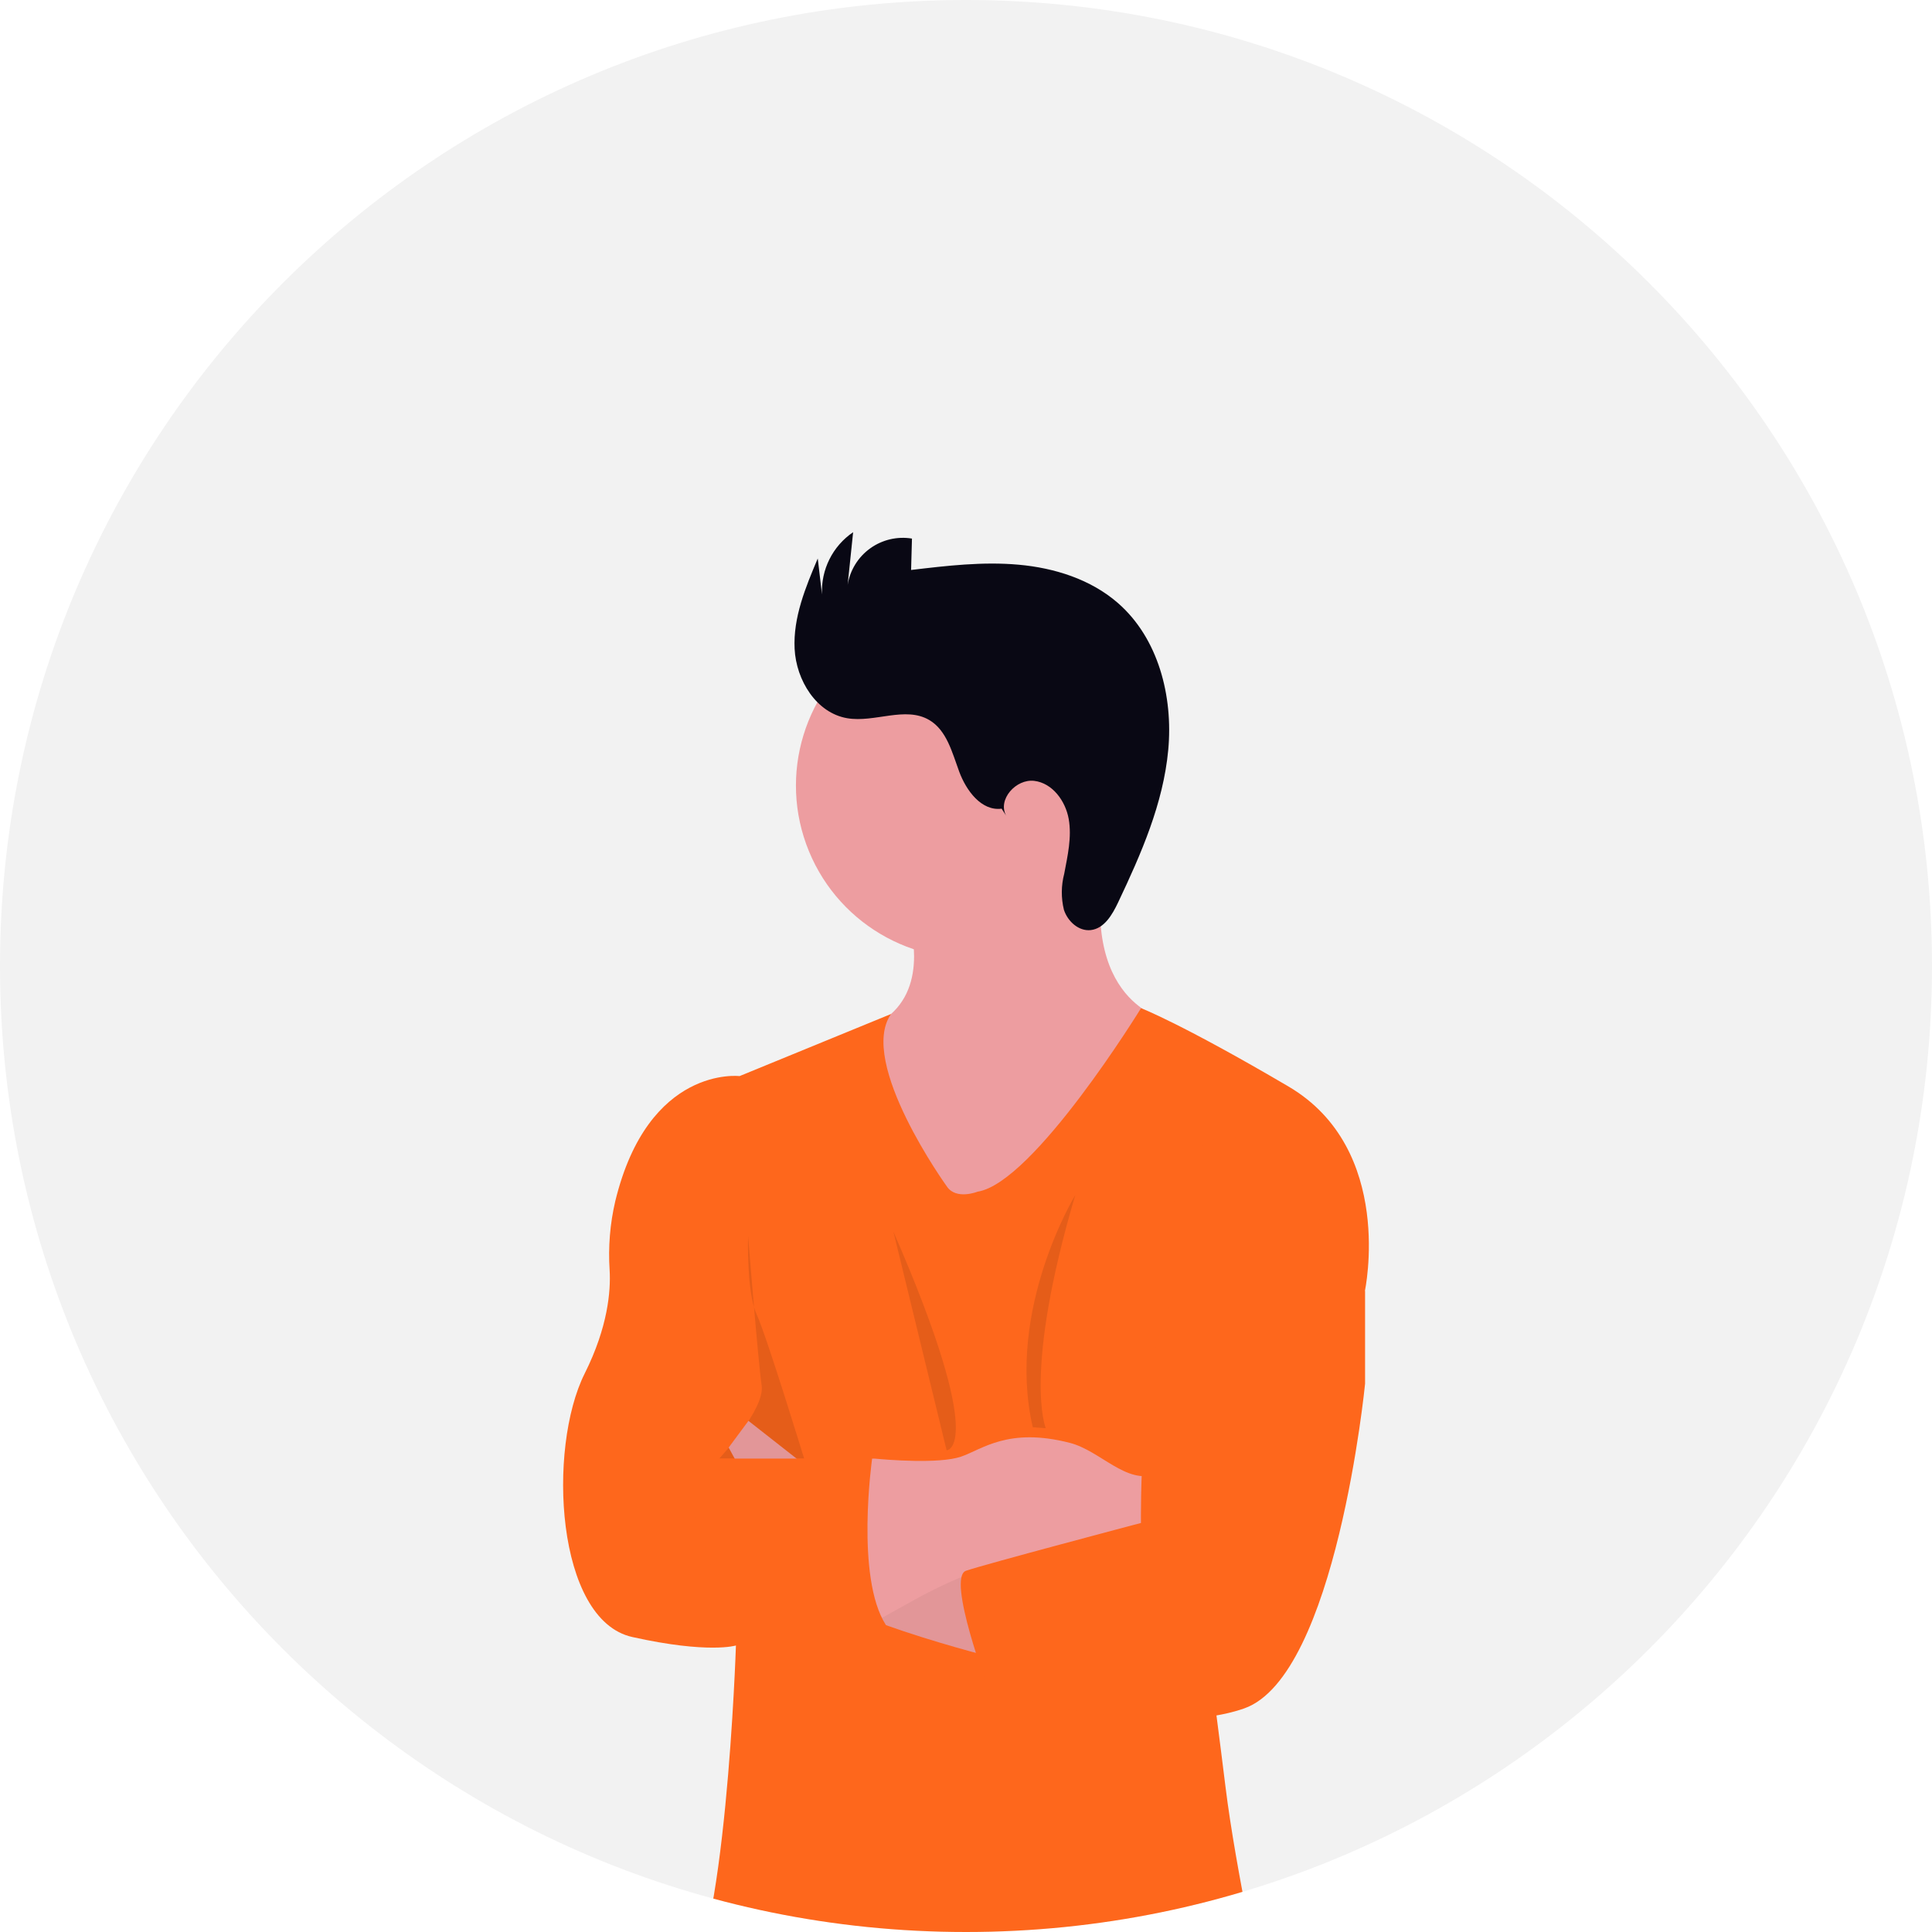
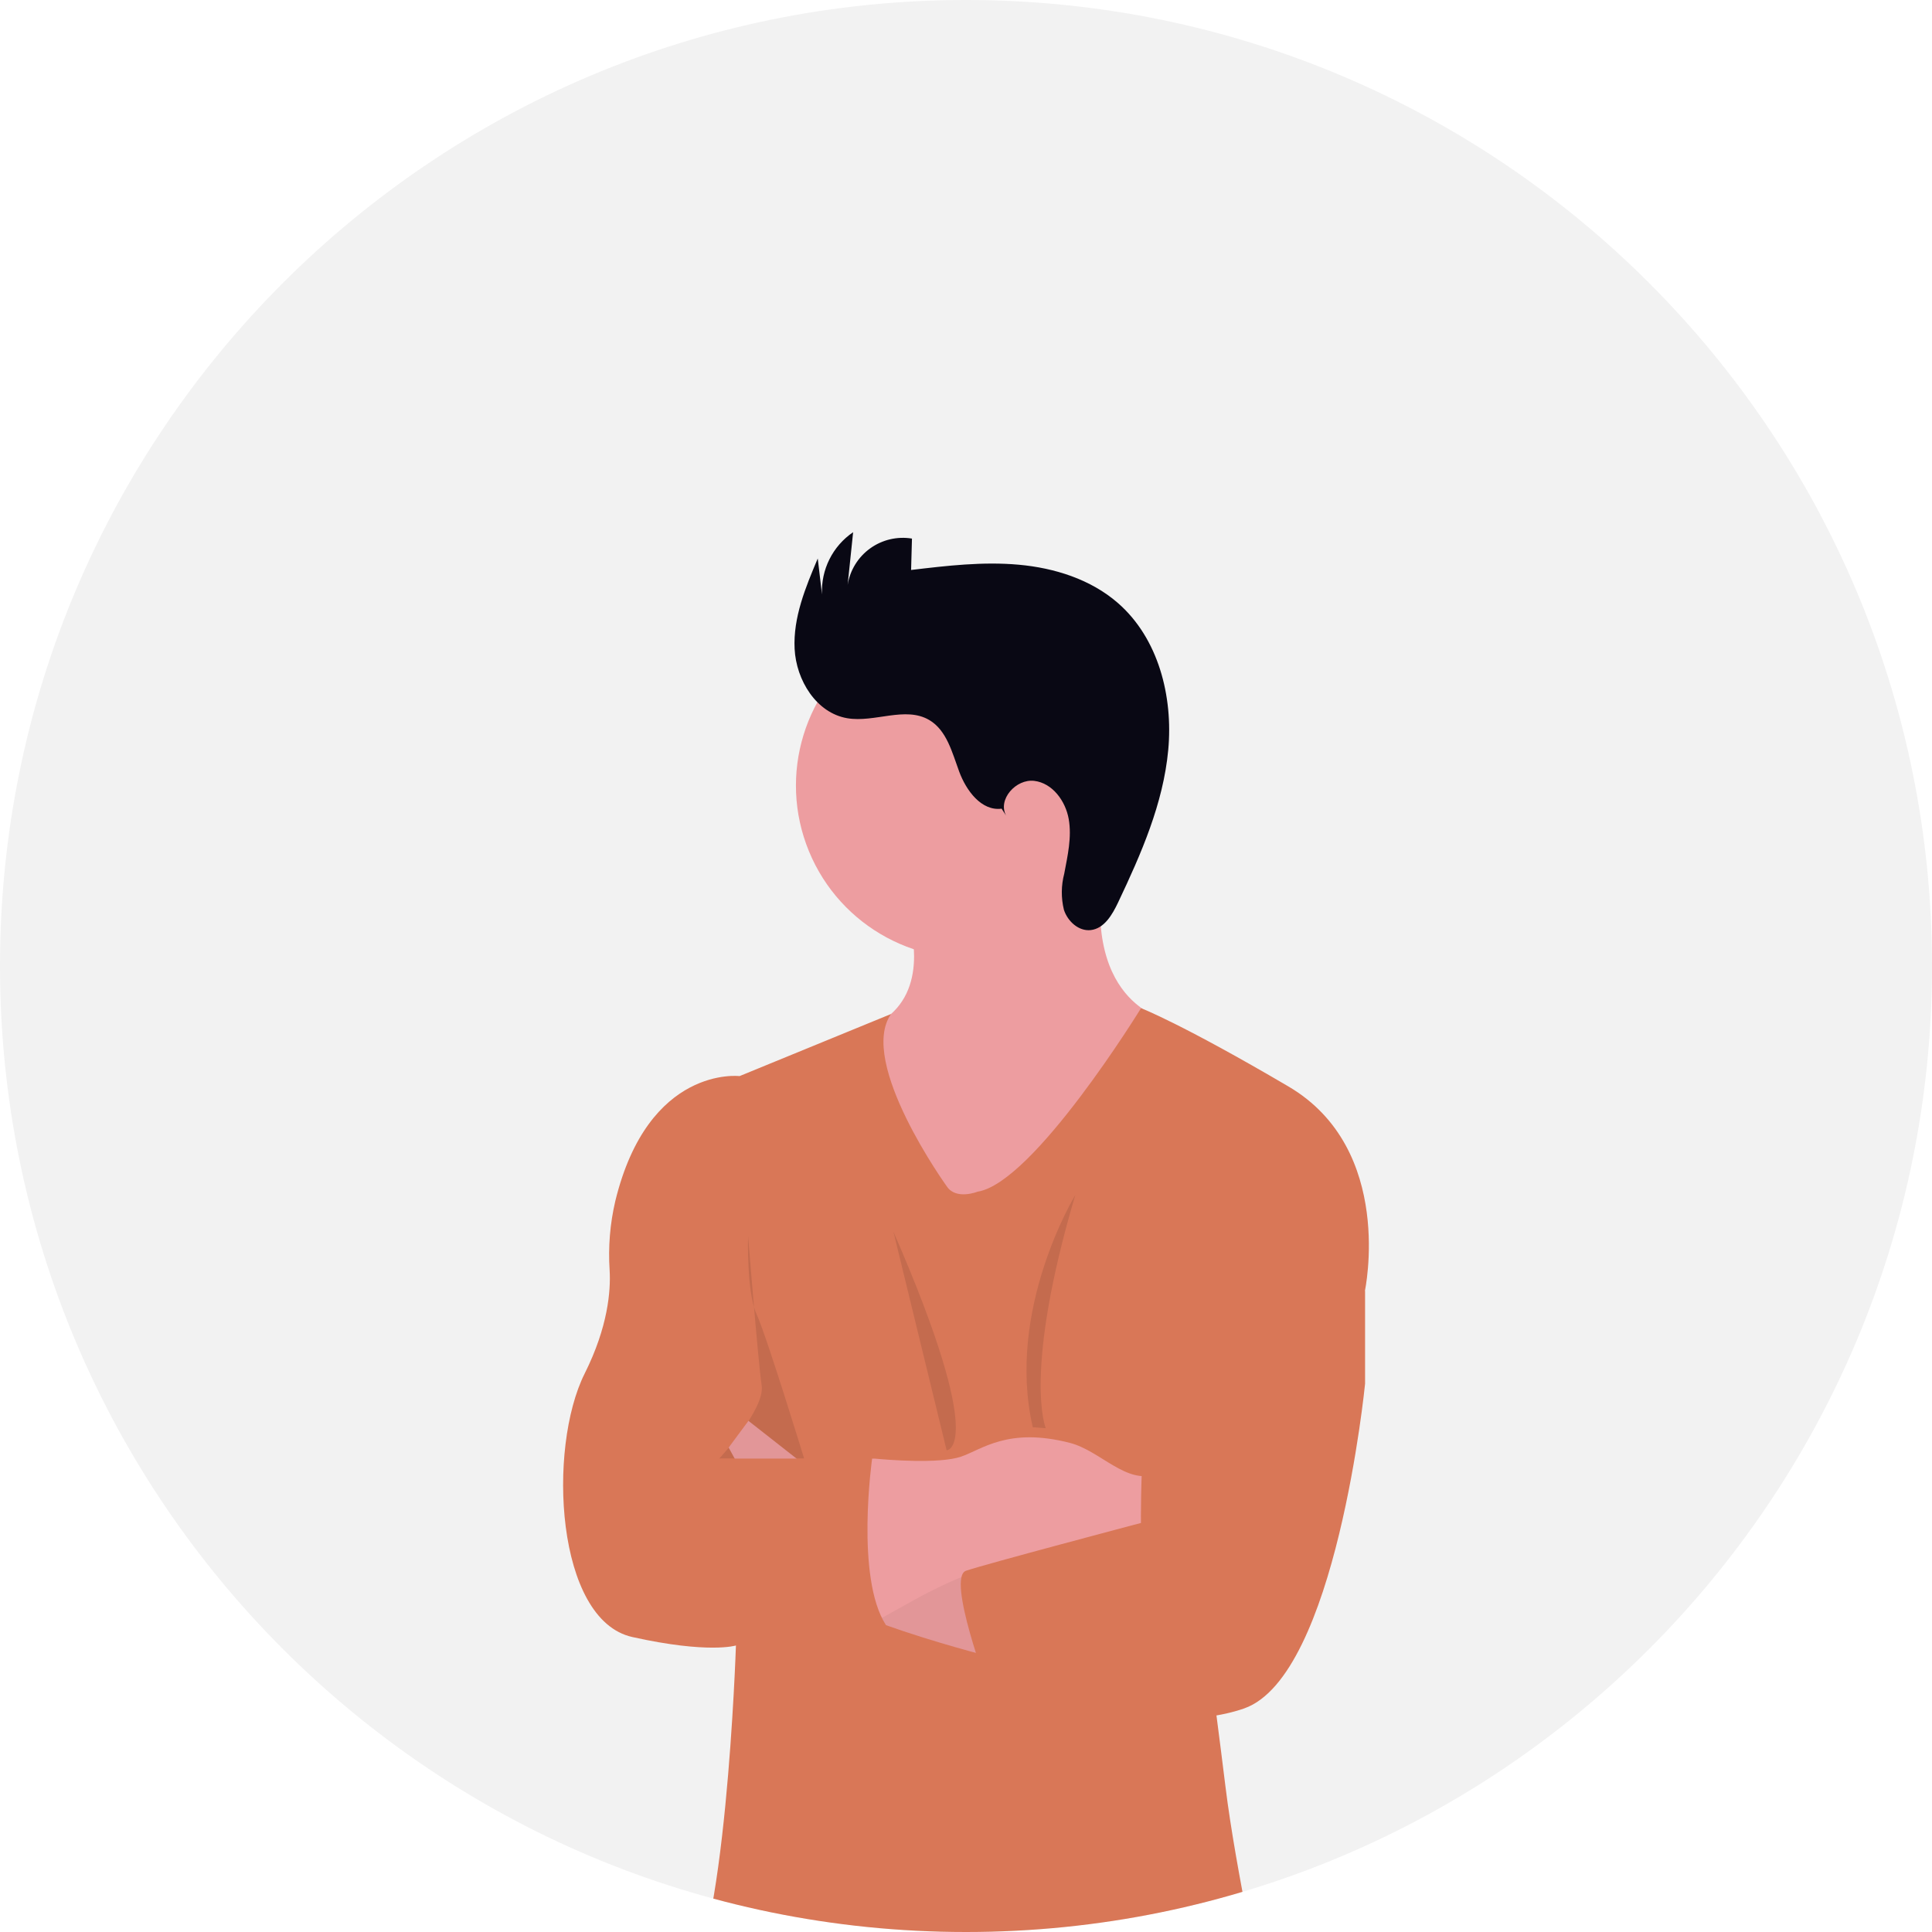
<svg xmlns="http://www.w3.org/2000/svg" width="640" height="640" viewBox="0 0 640 640" role="img" artist="Katerina Limpitsouni" source="https://undraw.co/">
  <defs>
    <clipPath id="a-92">
      <circle cx="320" cy="320" r="320" transform="translate(980 239)" fill="none" stroke="#707070" stroke-width="1" />
    </clipPath>
  </defs>
  <g transform="translate(-33 100)">
    <circle cx="320" cy="320" r="320" transform="translate(33 -100)" fill="#f2f2f2" />
    <g transform="translate(-947 -339)" clip-path="url(#a-92)">
      <g transform="translate(-433.976 85.328)">
        <path d="M1058.619,314.491l-6.877,33.775-33.668,56.586-41.521-17.734S920.135,328,955.587,319.553a31.091,31.091,0,0,0,11.772-5.245c6.968-5.245,9.149-12.885,9.149-20.356,0-12.336-5.764-24.229-5.764-24.229l72.627-22.872a116,116,0,0,0-5.215,29.429c-.549,19.823,6.8,29.52,12.824,34.171a22.021,22.021,0,0,0,7.64,4.041Z" transform="translate(740.266 176.516)" fill="#ed9da0" />
        <path d="M1054.149,260.58a57.181,57.181,0,1,1-16.72-40.665A57.425,57.425,0,0,1,1054.149,260.58Z" transform="translate(737.859 153.576)" fill="#ed9da0" />
-         <path d="M1016.181,348.1s-29.7-41.17-18.511-57.165l-50.182,20.57s-30.207-3.66-41.17,41.414a77.964,77.964,0,0,0-1.876,22.872c.4,6.8-.518,18.771-8.264,34.247-12.4,24.778-9.576,81.639,15.767,87.28s34.339,2.806,34.339,2.806-3.37,103.047-18.008,114.864S965.588,624,965.588,624s44.891,2.257,67.976,5.627,87.829-11.817,87.829-11.817-9.576-43.366-12.946-70.95-11.268-86.335-11.268-86.335l57.44-77.766s10.125-47.01-25.342-67.839S1080.482,289,1080.482,289s-35.589,57.943-54.161,60.794C1026.321,349.794,1019.261,352.631,1016.181,348.1Z" transform="translate(711.48 198.637)" fill="#fe671c" />
+         <path d="M1016.181,348.1s-29.7-41.17-18.511-57.165l-50.182,20.57s-30.207-3.66-41.17,41.414a77.964,77.964,0,0,0-1.876,22.872c.4,6.8-.518,18.771-8.264,34.247-12.4,24.778-9.576,81.639,15.767,87.28s34.339,2.806,34.339,2.806-3.37,103.047-18.008,114.864S965.588,624,965.588,624s44.891,2.257,67.976,5.627,87.829-11.817,87.829-11.817-9.576-43.366-12.946-70.95-11.268-86.335-11.268-86.335l57.44-77.766s10.125-47.01-25.342-67.839S1080.482,289,1080.482,289s-35.589,57.943-54.161,60.794C1026.321,349.794,1019.261,352.631,1016.181,348.1Z" transform="translate(711.48 198.637)" fill="#d97757" />
        <path d="M932.516,338.47s-.564,18.587,2.806,25.922,15.767,47.864,15.767,47.864H922.94s15.248-16.331,14.074-24.214S932.516,338.47,932.516,338.47Z" transform="translate(729.273 224.6)" opacity="0.1" />
        <path d="M1014.766,457.584s-62.182-15.248-67.976-28.163S925,387.5,925,387.5l6.557-8.844L961.809,402.4s36.031,28.712,52.926,31.533S1014.766,457.584,1014.766,457.584Z" transform="translate(730.354 245.692)" fill="#ed9da0" />
        <path d="M1014.766,457.584s-62.182-15.248-67.976-28.163S925,387.5,925,387.5l6.557-8.844L961.809,402.4s36.031,28.712,52.926,31.533S1014.766,457.584,1014.766,457.584Z" transform="translate(730.354 245.692)" opacity="0.05" />
        <path d="M1057.793,382.519v33.729h-5.428a157.85,157.85,0,0,0-76.534,19.808l-10.182,5.657-2.729,1.525-17.459-39.31,16.331-14.638h.839c3.995.381,21.271,1.83,28.59-.64,6.953-2.363,15.584-9.85,36.062-4.574,10.094,2.577,18.709,13.891,28.5,10.354Z" transform="translate(741.091 247.566)" fill="#ed9da0" />
-         <path d="M1098.089,355.356l11.268,12.656v30.695s-9.545,96.841-40.042,107.545-84.688-6.206-84.688-6.206-14.013-37.16-7.456-39.4,57.943-15.828,57.943-15.828-.732-56.815,10.536-73.71c0,0-7.319-52.911,18.023-54.039S1098.089,355.356,1098.089,355.356Z" transform="translate(756.817 213.355)" fill="#fe671c" />
+         <path d="M1098.089,355.356l11.268,12.656v30.695s-9.545,96.841-40.042,107.545-84.688-6.206-84.688-6.206-14.013-37.16-7.456-39.4,57.943-15.828,57.943-15.828-.732-56.815,10.536-73.71c0,0-7.319-52.911,18.023-54.039S1098.089,355.356,1098.089,355.356Z" transform="translate(756.817 213.355)" fill="#d97757" />
        <path d="M960.79,337.55l17.627,72.429S992.323,409.9,960.79,337.55Z" transform="translate(749.137 224.117)" opacity="0.1" />
        <path d="M1005.862,329.61s-23.086,37.815-14.074,76.9l4.3.32S988.4,388.727,1005.862,329.61Z" transform="translate(764.31 219.95)" opacity="0.1" />
-         <path d="M978.433,386.85s-5.627,39.4,4.574,55.168c0,0-20.616,8.447-49.557,6.755l-19.7-61.923Z" transform="translate(724.45 249.99)" fill="#fe671c" />
+         <path d="M978.433,386.85s-5.627,39.4,4.574,55.168c0,0-20.616,8.447-49.557,6.755l-19.7-61.923Z" transform="translate(724.45 249.99)" fill="#d97757" />
        <path d="M559.363,249.976c-6.68.87-11.719-5.966-14.055-12.283s-4.116-13.673-9.924-17.086c-7.934-4.662-18.085.945-27.158-.593-10.254-1.738-16.91-12.6-17.434-22.974s3.609-20.362,7.661-29.933l1.415,11.9a23.586,23.586,0,0,1,10.305-20.616l-1.816,17.45a18.523,18.523,0,0,1,21.306-15.335l-.287,10.4c11.836-1.408,23.773-2.816,35.642-1.745s23.822,4.827,32.818,12.645c13.457,11.693,18.371,30.945,16.723,48.707s-8.972,34.424-16.615,50.538c-1.921,4.054-4.578,8.626-9.034,9.143-4,.463-7.667-2.882-8.912-6.72a24.338,24.338,0,0,1,.108-11.959c1.126-5.984,2.543-12.1,1.487-18.093s-5.372-11.92-11.415-12.655-12.228,6.174-9.322,11.523Z" transform="translate(1186.412 171.578)" fill="#090814" />
      </g>
    </g>
  </g>
</svg>
